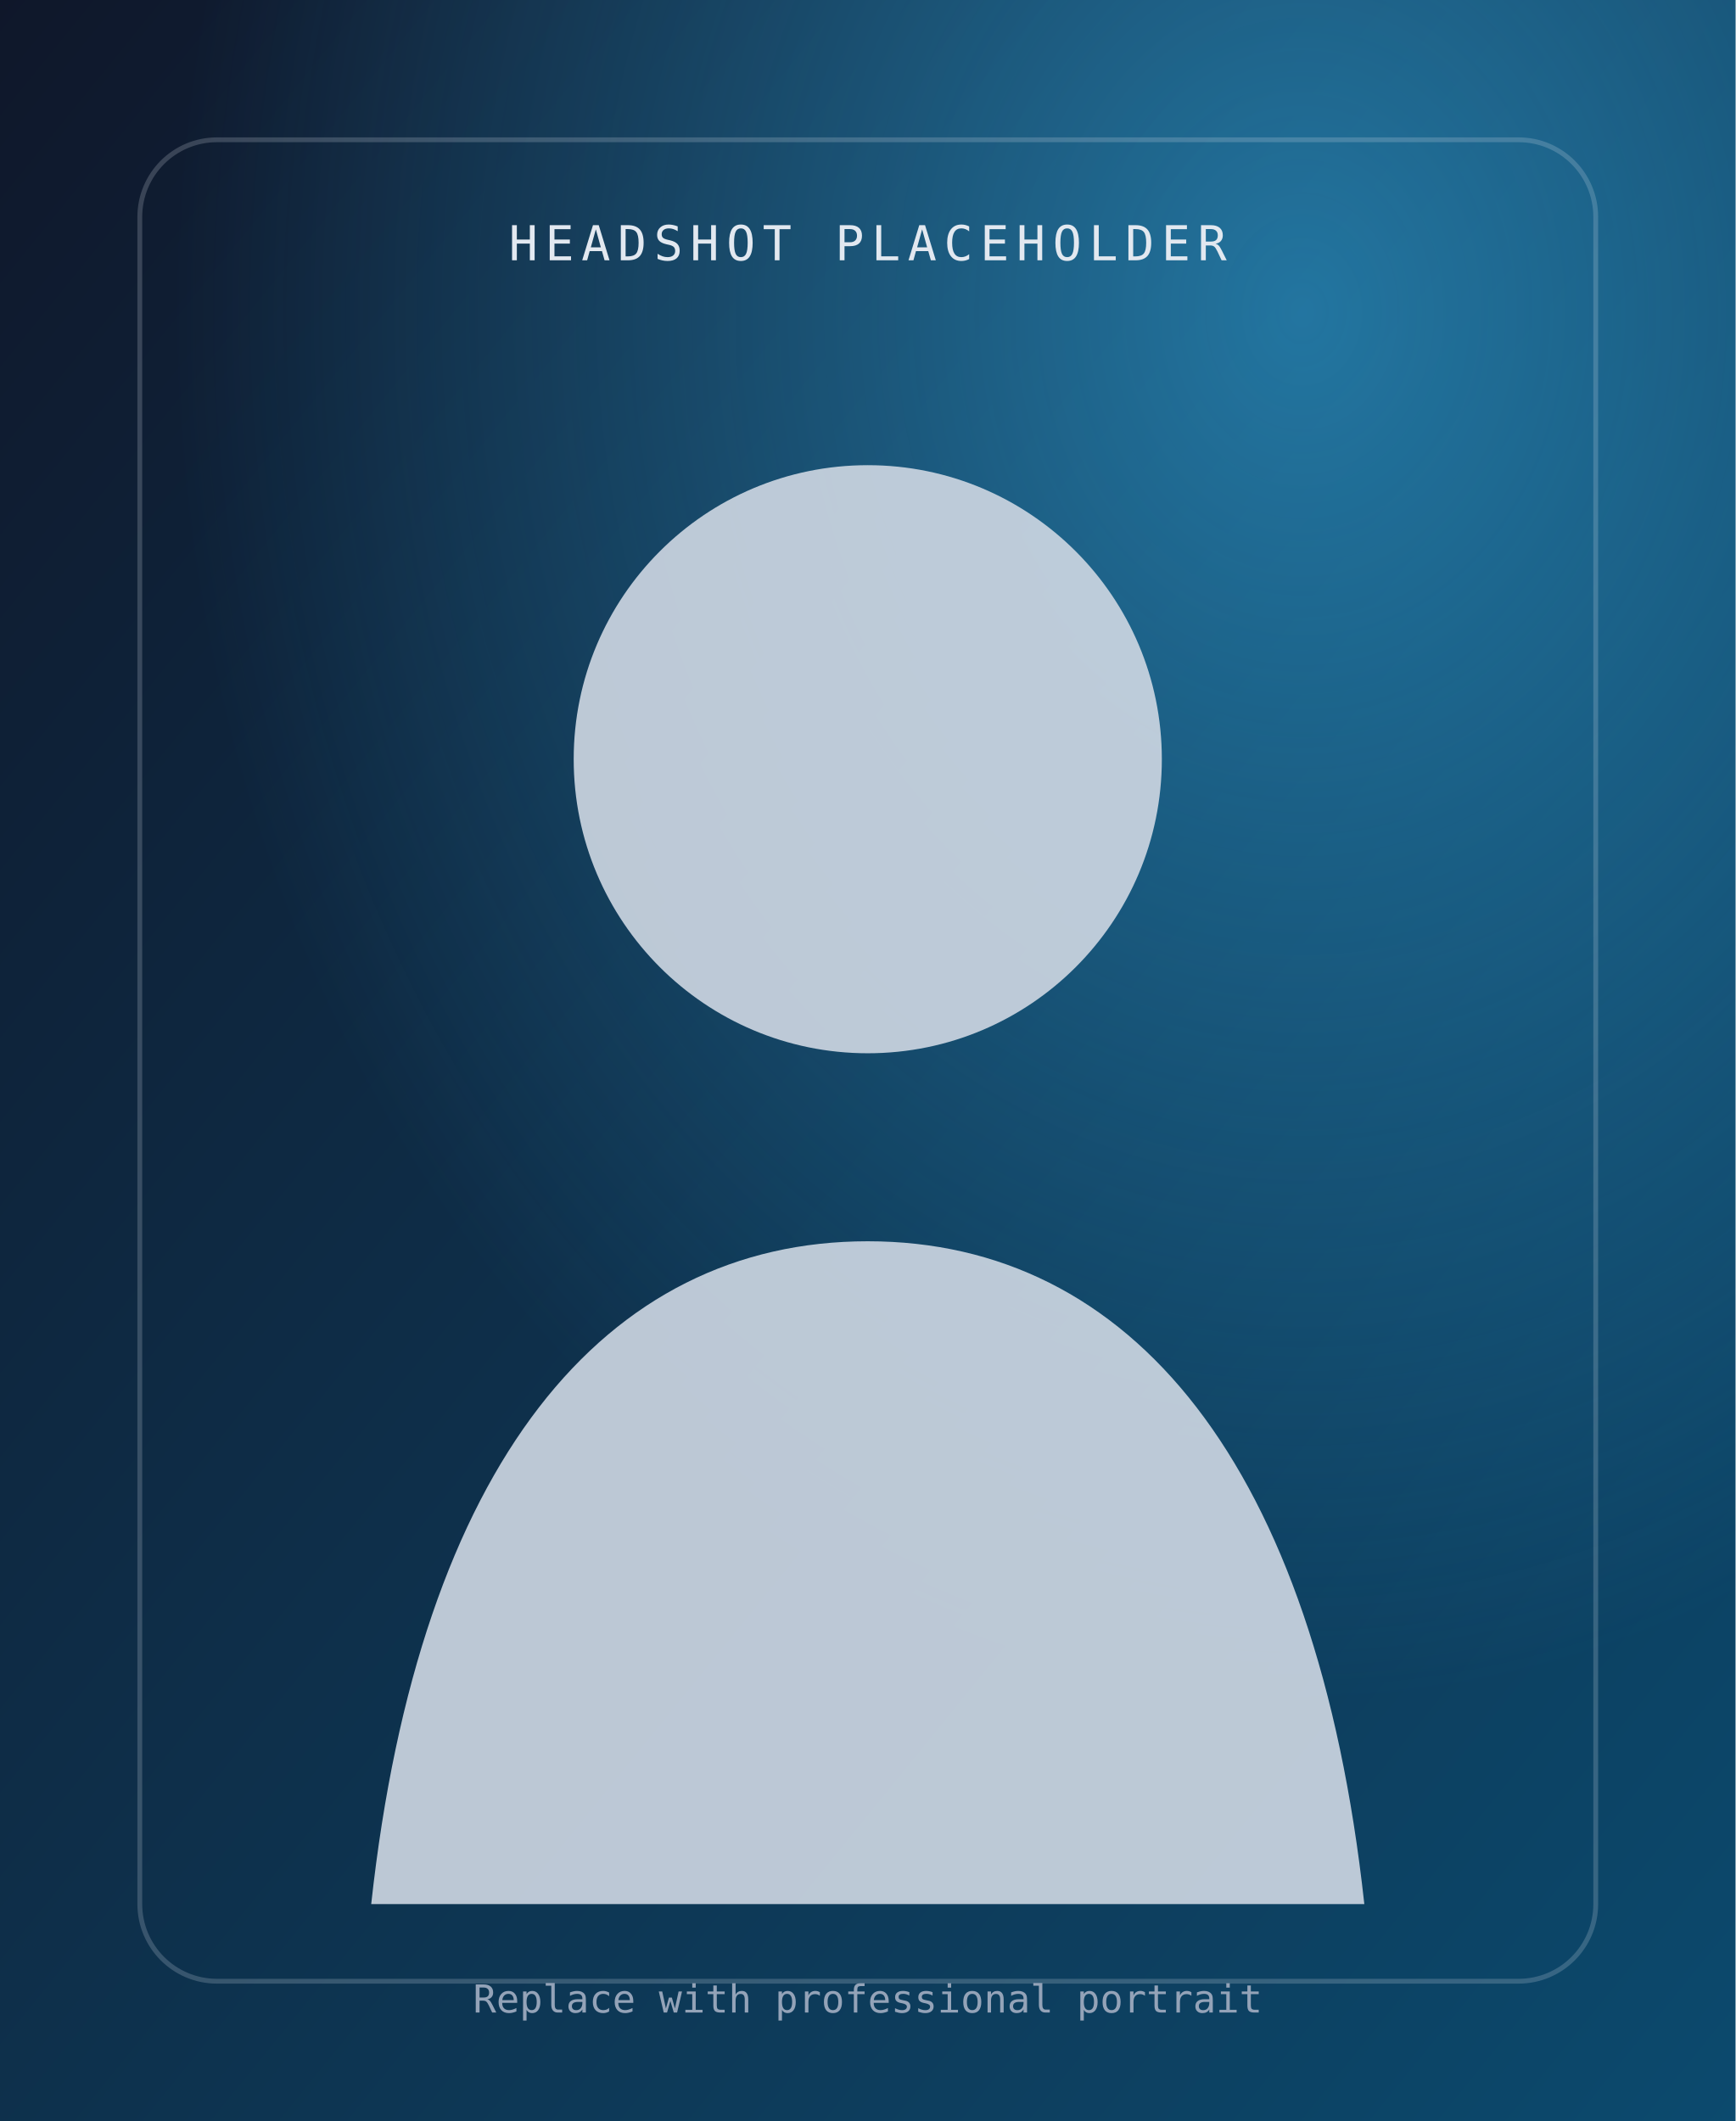
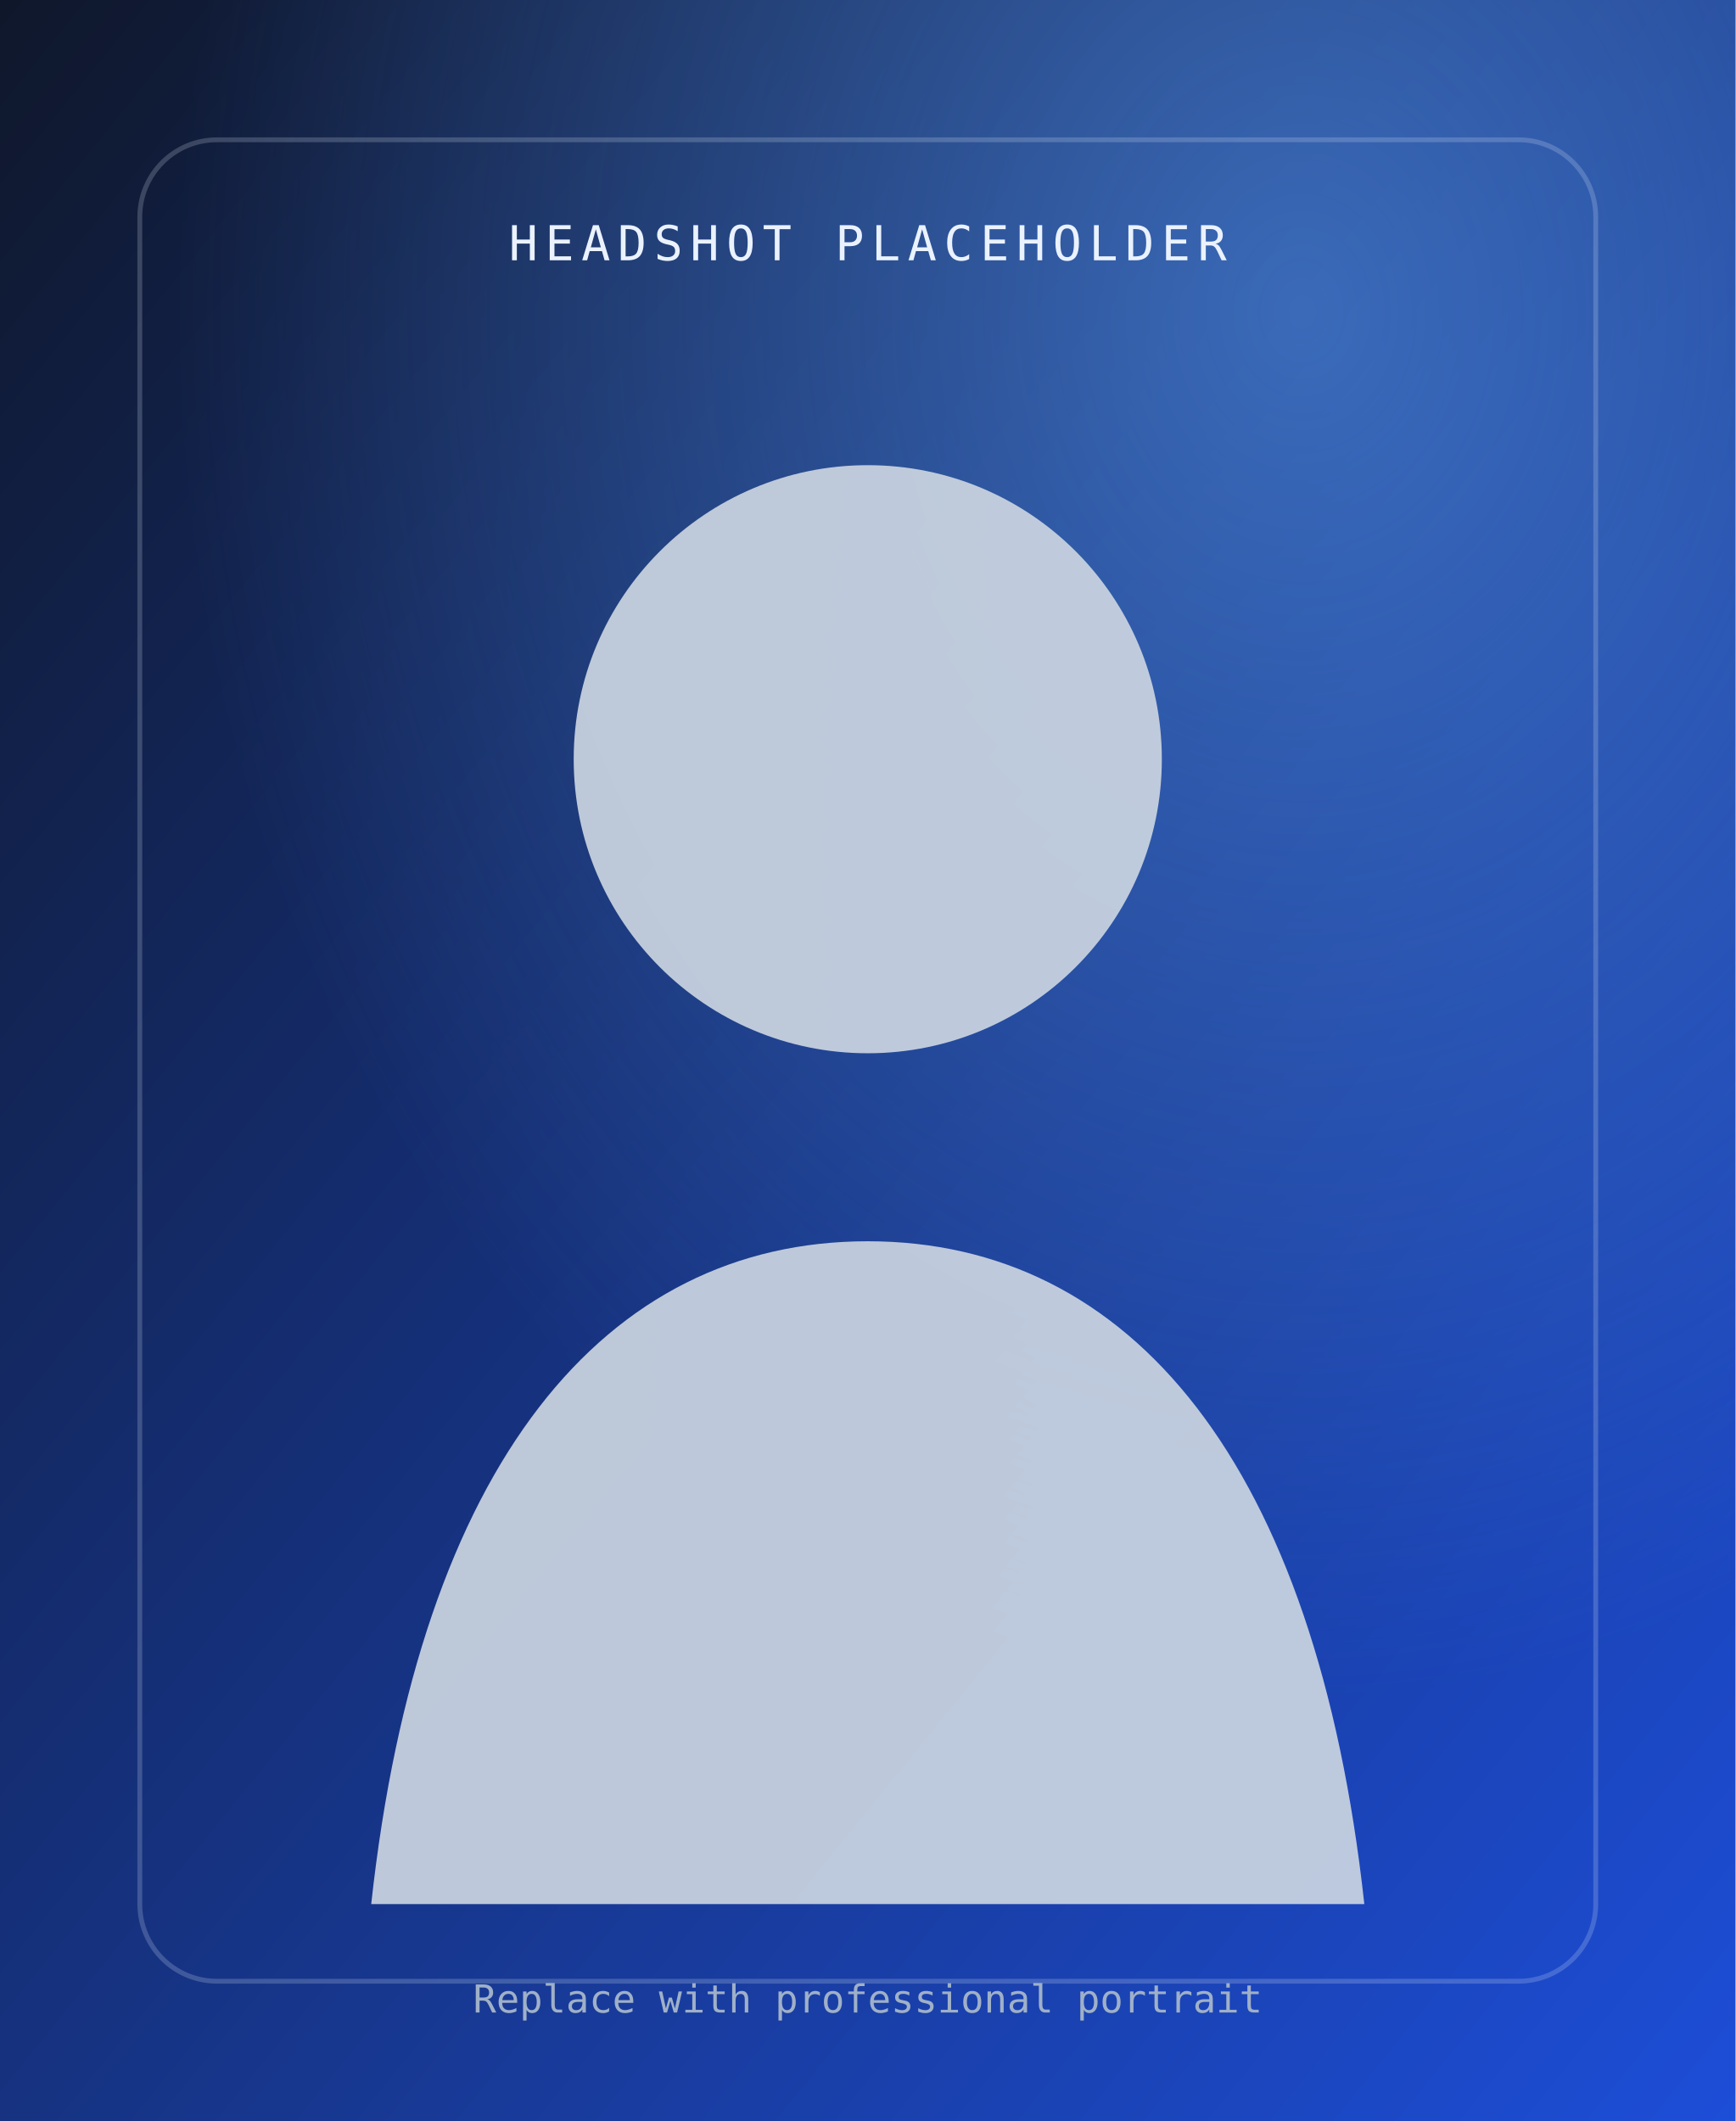
<svg xmlns="http://www.w3.org/2000/svg" viewBox="0 0 720 880" role="img" aria-labelledby="title desc">
  <defs>
    <linearGradient id="bg" x1="0" y1="0" x2="1" y2="1">
      <stop offset="0" stop-color="#0f172a" />
-       <stop offset="1" stop-color="#0c4a6e" />
+       <stop offset="1" stop-color="#1d4ed8" />
    </linearGradient>
    <radialGradient id="glow" cx="0.75" cy="0.15" r="0.65">
-       <stop offset="0" stop-color="#38bdf8" stop-opacity=".5" />
-       <stop offset="1" stop-color="#38bdf8" stop-opacity="0" />
+       <stop offset="0" stop-color="#60a5fa" stop-opacity=".5" />
+       <stop offset="1" stop-color="#60a5fa" stop-opacity="0" />
    </radialGradient>
  </defs>
  <rect width="720" height="880" fill="url(#bg)" />
  <rect width="720" height="880" fill="url(#glow)" />
  <circle cx="360" cy="315" r="122" fill="#cbd5e1" fill-opacity=".92" />
  <path d="M154 790c20-183 97-275 206-275s186 92 206 275" fill="#cbd5e1" fill-opacity=".92" />
-   <rect x="58" y="58" width="604" height="764" rx="32" fill="none" stroke="#e2e8f0" stroke-opacity=".2" stroke-width="2" />
-   <text x="360" y="108" text-anchor="middle" fill="#e2e8f0" font-family="ui-monospace, monospace" font-size="20" letter-spacing="3">HEADSHOT PLACEHOLDER</text>
-   <text x="360" y="835" text-anchor="middle" fill="#94a3b8" font-family="ui-monospace, monospace" font-size="16">Replace with professional portrait</text>
+   <rect x="58" y="58" width="604" height="764" rx="32" fill="none" stroke="#eaf2ff" stroke-opacity=".2" stroke-width="2" />
+   <text x="360" y="108" text-anchor="middle" fill="#eaf2ff" font-family="ui-monospace, monospace" font-size="20" letter-spacing="3">HEADSHOT PLACEHOLDER</text>
+   <text x="360" y="835" text-anchor="middle" fill="#9fb0c8" font-family="ui-monospace, monospace" font-size="16">Replace with professional portrait</text>
</svg>
